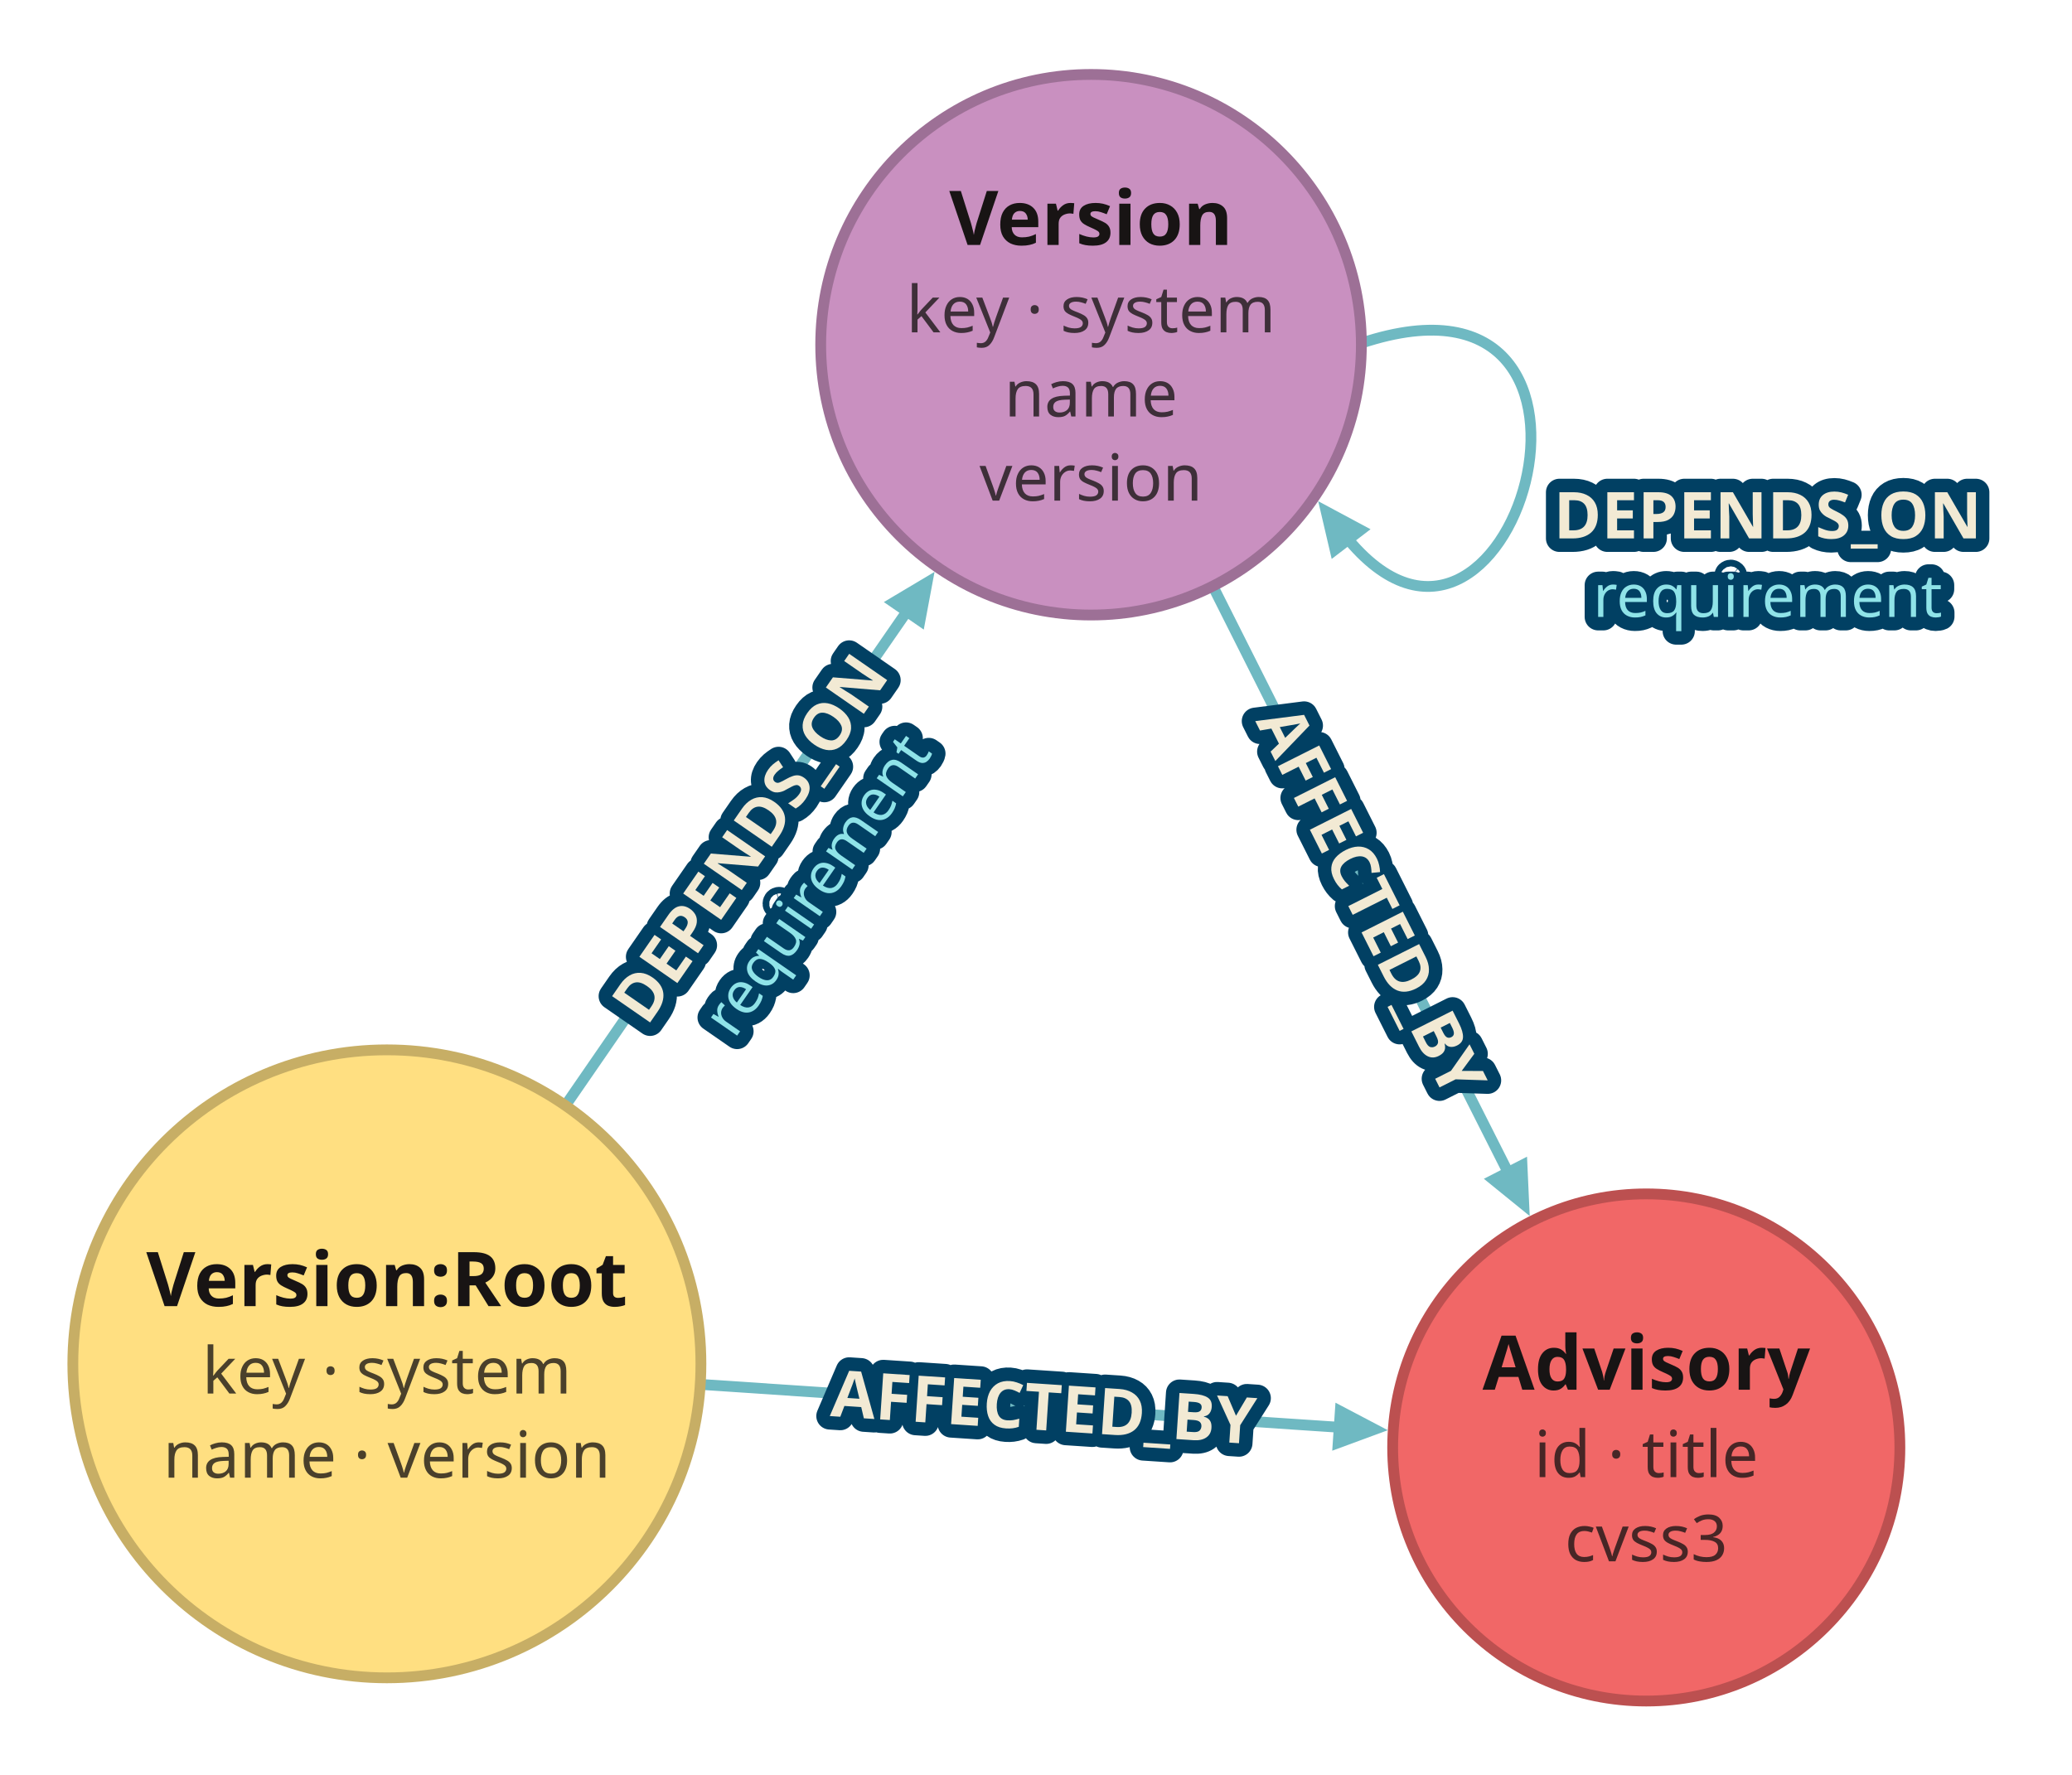
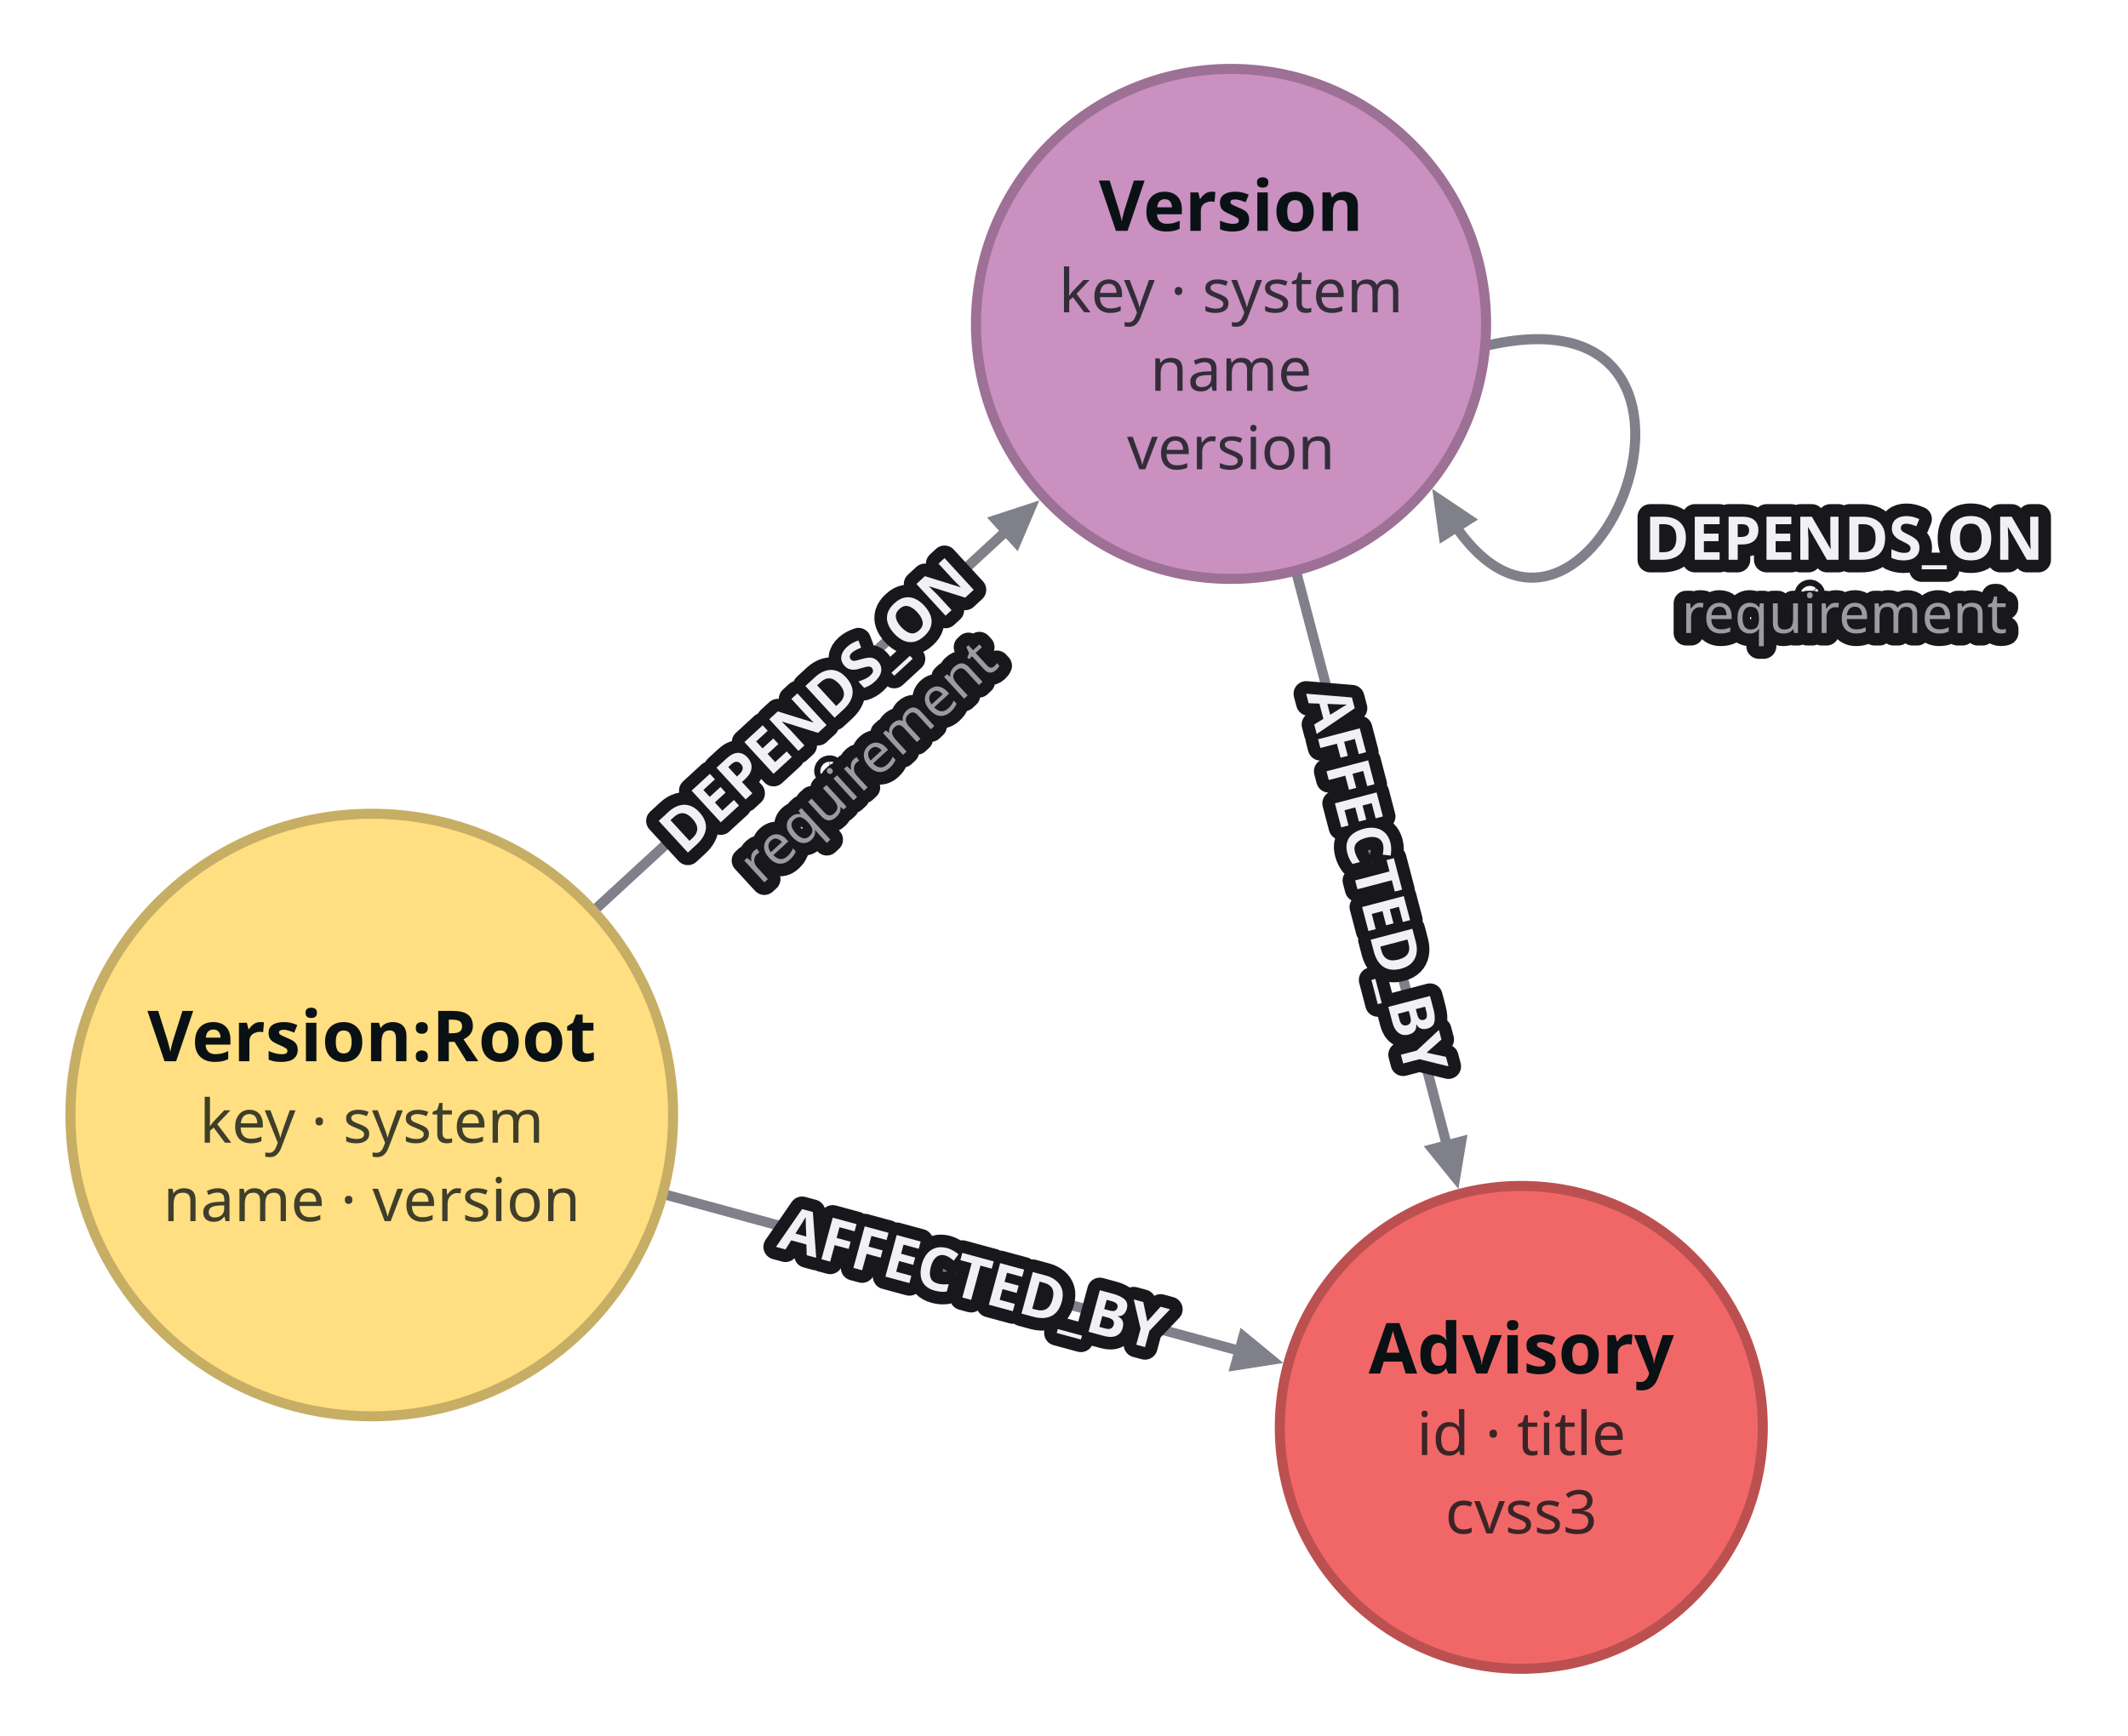
- <svg xmlns="http://www.w3.org/2000/svg" id="d-dependency-blast-radius-1-dark" width="100%" style="max-width: 384px;" viewBox="-193 -195 384 329" role="img" aria-labelledby="d-dependency-blast-radius-1-dark-title d-dependency-blast-radius-1-dark-desc">
-   <style>#d-dependency-blast-radius-1-dark{font-family:"Public Sans",system-ui,sans-serif}#d-dependency-blast-radius-1-dark text{text-anchor:middle}#d-dependency-blast-radius-1-dark .rel{fill:none;stroke:#6FB9C2;stroke-width:2}#d-dependency-blast-radius-1-dark .dash{stroke-dasharray:6 4}#d-dependency-blast-radius-1-dark .head{fill:#6FB9C2}#d-dependency-blast-radius-1-dark .node circle{stroke-width:2}#d-dependency-blast-radius-1-dark .label{font-size:14px;font-weight:600;fill:#181414}#d-dependency-blast-radius-1-dark .props{font-size:12px;font-weight:400;fill:#181414;fill-opacity:0.78}#d-dependency-blast-radius-1-dark .type,#d-dependency-blast-radius-1-dark .rprops{stroke:#014063;stroke-width:5px;stroke-linejoin:round;paint-order:stroke}#d-dependency-blast-radius-1-dark .type{font-size:12px;font-weight:600;fill:#F2EAD4}#d-dependency-blast-radius-1-dark .rprops{font-size:11px;font-weight:400;fill:#8FE3E8}</style>
+ <svg xmlns="http://www.w3.org/2000/svg" id="d-dependency-blast-radius-1-dark" width="100%" style="max-width: 423px;" viewBox="-207 -190 423 345" role="img" aria-labelledby="d-dependency-blast-radius-1-dark-title d-dependency-blast-radius-1-dark-desc">
+   <style>#d-dependency-blast-radius-1-dark{font-family:"Relate Sans",system-ui,sans-serif}#d-dependency-blast-radius-1-dark text{text-anchor:middle}#d-dependency-blast-radius-1-dark .rel{fill:none;stroke:#80808A;stroke-width:2}#d-dependency-blast-radius-1-dark .dash{stroke-dasharray:6 4}#d-dependency-blast-radius-1-dark .head{fill:#80808A}#d-dependency-blast-radius-1-dark .node circle{stroke-width:2}#d-dependency-blast-radius-1-dark .label{font-size:14px;font-weight:600;fill:#0A1114}#d-dependency-blast-radius-1-dark .props{font-size:12px;font-weight:400;fill:#0A1114;fill-opacity:0.78}#d-dependency-blast-radius-1-dark .type,#d-dependency-blast-radius-1-dark .rprops{stroke:#18181C;stroke-width:5px;stroke-linejoin:round;paint-order:stroke}#d-dependency-blast-radius-1-dark .type{font-size:12px;font-weight:600;fill:#F1F1F3}#d-dependency-blast-radius-1-dark .rprops{font-size:11px;font-weight:400;fill:#9B9BA3}</style>
  <g>
-     <path class="rel" d="M-88.2,9.9 C-66.8,-21.2 -45.3,-52.2 -23.8,-83.3" />
-     <path class="head" d="M-19.8,-89 L-21.8,-78.3 L-29.2,-83.4 Z" />
-     <path class="rel" d="M59.3,-131.4 C114.4,-149.7 86.5,-56 55.6,-96.6" />
-     <path class="head" d="M51.3,-102.1 L61,-96.9 L53.8,-91.4 Z" />
-     <path class="rel" d="M-63.3,61.6 C-23.1,64.3 17,67 57.2,69.7" />
-     <path class="head" d="M64.2,70.1 L53.9,73.9 L54.5,65 Z" />
-     <path class="rel" d="M31.8,-86.3 C50.3,-49.5 68.8,-12.7 87.4,24.1" />
-     <path class="head" d="M90.5,30.4 L82,23.5 L90,19.4 Z" />
+     <path class="rel" d="M-89,-8.9 C-61.2,-34.5 -33.3,-60.1 -5.5,-85.8" />
+     <path class="head" d="M-0.4,-90.5 L-4.7,-80.4 L-10.8,-87.1 Z" />
+     <path class="rel" d="M88.2,-121.2 C144.6,-134.6 108.7,-43.8 81.4,-86.8" />
+     <path class="head" d="M77.7,-92.8 L86.8,-86.7 L79.2,-81.9 Z" />
+     <path class="rel" d="M-75.2,47.4 C-36.4,58 2.5,68.6 41.3,79.1" />
+     <path class="head" d="M48.1,81 L37.2,82.7 L39.6,74 Z" />
+     <path class="rel" d="M50.6,-76.5 C60.8,-37.8 70.9,0.9 81.1,39.6" />
+     <path class="head" d="M82.9,46.4 L76,37.9 L84.7,35.6 Z" />
  </g>
  <g>
-     <g class="node" transform="translate(-121.3,57.8)">
-       <circle r="58.2" fill="#FFDF81" stroke="#C7AE65" />
+     <g class="node" transform="translate(-133.1,31.7)">
+       <circle r="59.9" fill="#FFDF81" stroke="#C7AE65" />
      <text class="label" y="-15.6" dy="0.35em">Version:Root</text>
      <text class="props" y="1.3" dy="0.35em">key · system</text>
      <text class="props" y="16.9" dy="0.35em">name · version</text>
    </g>
-     <g class="node" transform="translate(9.2,-131.1)">
-       <circle r="50.1" fill="#C990C0" stroke="#9D7096" />
+     <g class="node" transform="translate(37.7,-125.6)">
+       <circle r="50.7" fill="#C990C0" stroke="#9D7096" />
      <text class="label" y="-23.4" dy="0.35em">Version</text>
      <text class="props" y="-6.5" dy="0.35em">key · system</text>
      <text class="props" y="9.1" dy="0.35em">name</text>
      <text class="props" y="24.7" dy="0.35em">version</text>
    </g>
-     <g class="node" transform="translate(112.1,73.3)">
-       <circle r="47" fill="#F16767" stroke="#BC5050" />
+     <g class="node" transform="translate(95.4,93.8)">
+       <circle r="48" fill="#F16767" stroke="#BC5050" />
      <text class="label" y="-15.6" dy="0.35em">Advisory</text>
      <text class="props" y="1.3" dy="0.35em">id · title</text>
      <text class="props" y="16.9" dy="0.35em">cvss3</text>
    </g>
  </g>
  <g>
-     <g transform="translate(-54,-39.6) rotate(-55.3)">
+     <g transform="translate(-44.7,-49.7) rotate(-42.6)">
      <text class="type" y="0" dy="0.35em">DEPENDS_ON</text>
      <text class="rprops" y="15" dy="0.35em">requirement</text>
    </g>
-     <g transform="translate(134.6,-92.3)">
+     <g transform="translate(159.6,-75.8)">
      <text class="type" y="-7.1" dy="0.35em">DEPENDS_ON</text>
      <text class="rprops" y="7.8" dy="0.35em">requirement</text>
    </g>
-     <g transform="translate(0.4,65.9) rotate(3.8)">
+     <g transform="translate(-13.6,64.2) rotate(15.2)">
      <text class="type" y="0" dy="0.35em">AFFECTED_BY</text>
    </g>
-     <g transform="translate(61.1,-28) rotate(63.3)">
+     <g transform="translate(66.7,-15) rotate(75.3)">
      <text class="type" y="0" dy="0.35em">AFFECTED_BY</text>
    </g>
  </g>
</svg>
